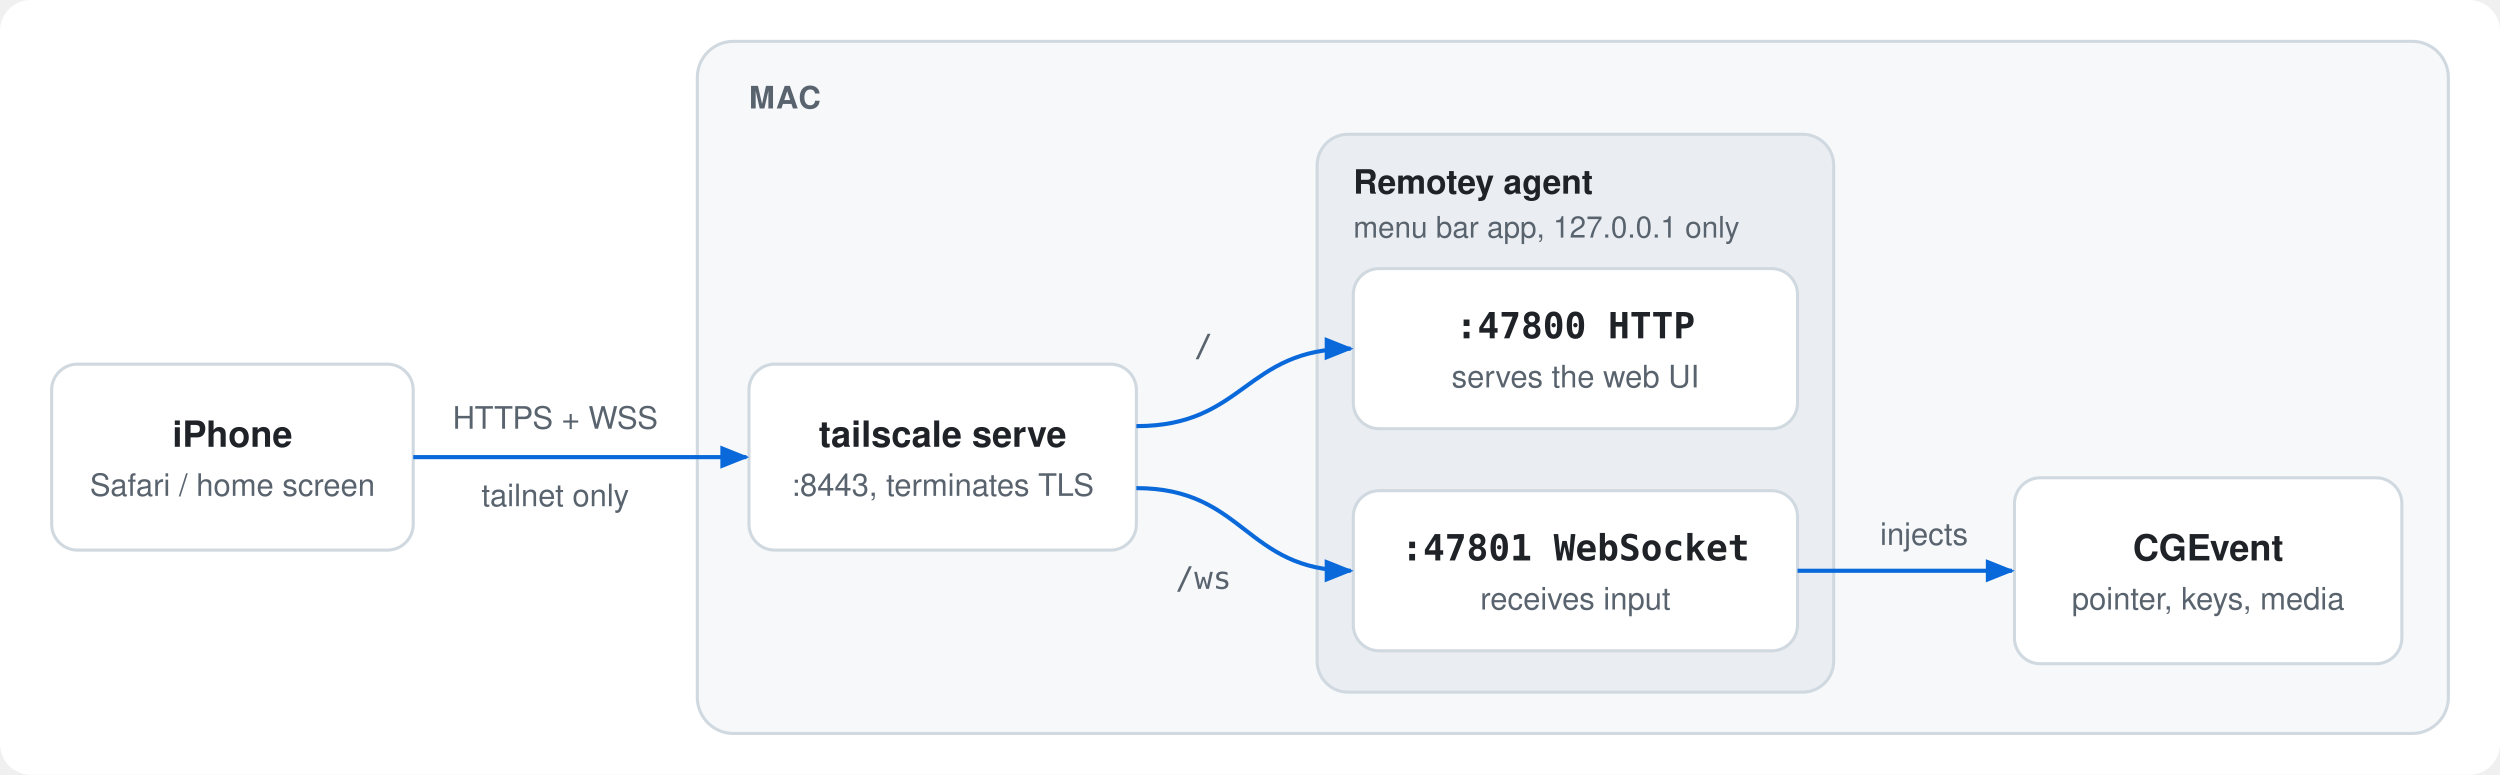
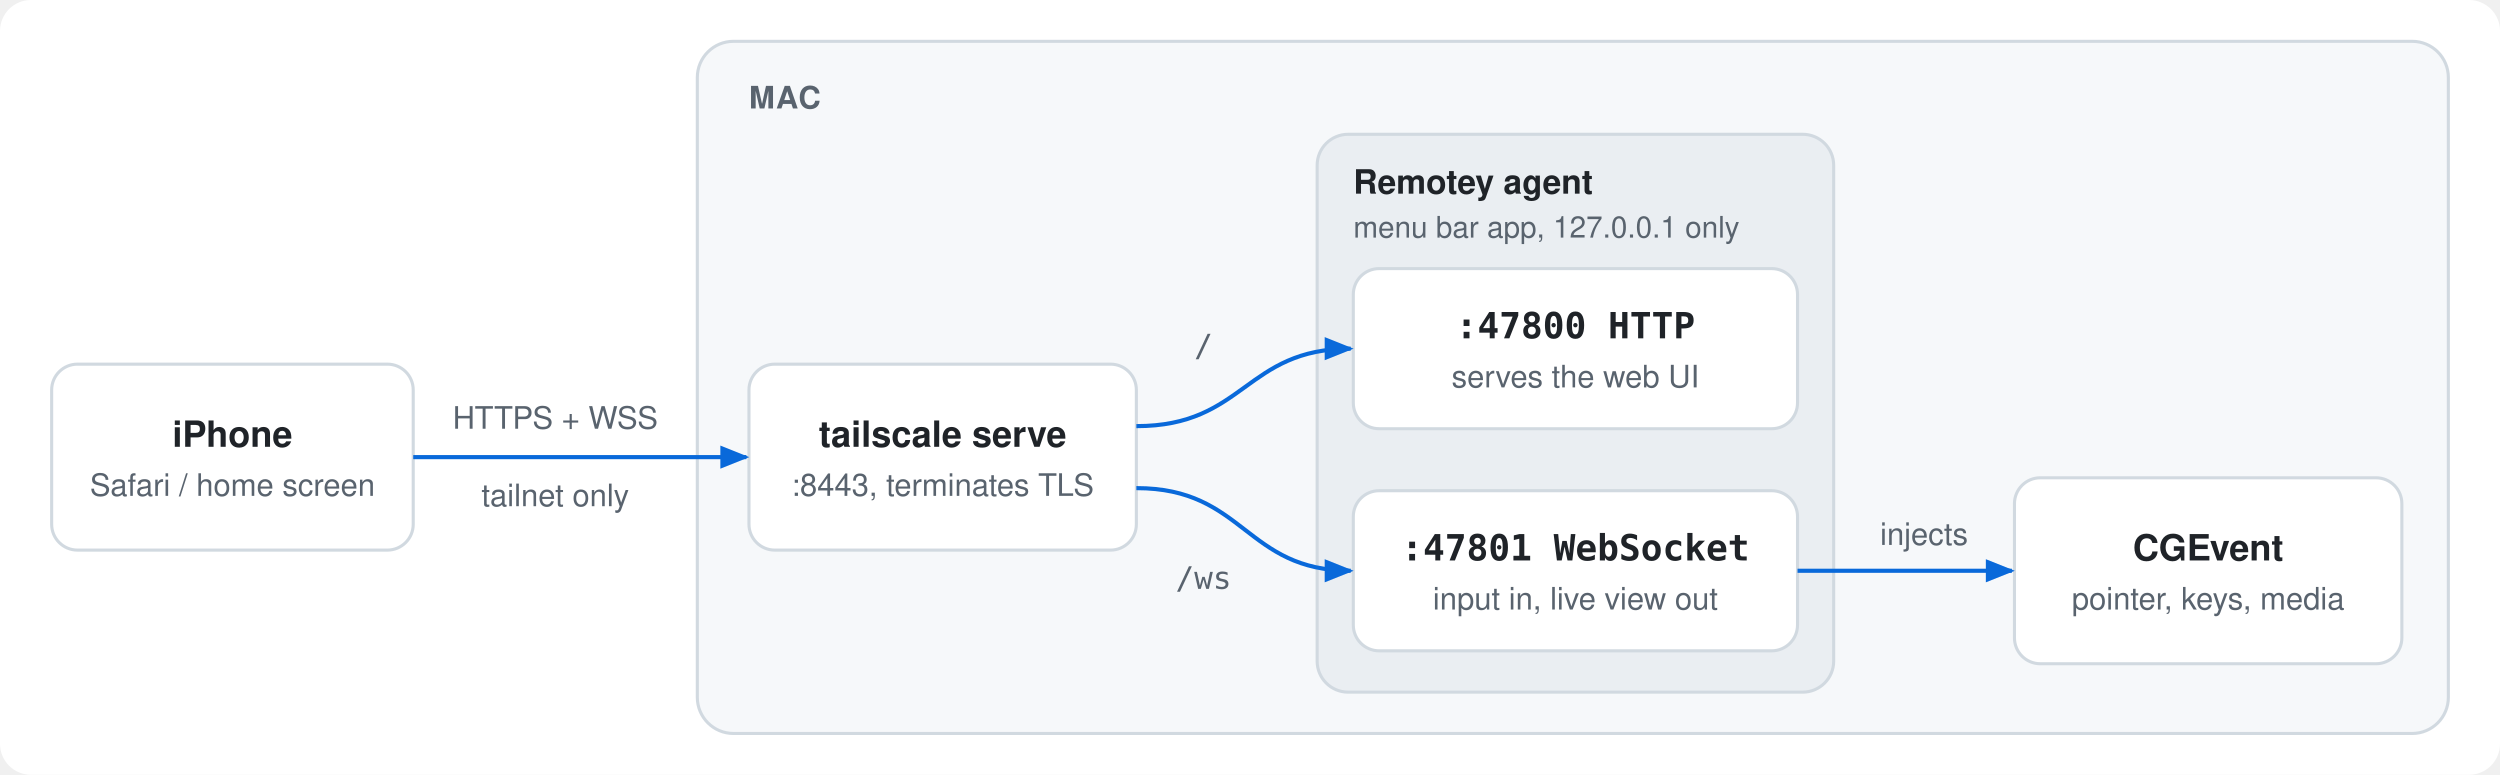
<svg xmlns="http://www.w3.org/2000/svg" viewBox="0 0 968 300" width="968" height="300" role="img" aria-label="iPhone connects over HTTPS and WSS through tailscale serve to the Remotey agent on the Mac, which injects input via CGEvent">
  <style>
text{font-family:-apple-system,BlinkMacSystemFont,"Segoe UI",Helvetica,Arial,sans-serif;fill:#1f2328}
.t{font-size:14px;font-weight:600;text-anchor:middle}
.s{font-size:12px;fill:#59636e;text-anchor:middle}
.g{font-size:12px;font-weight:600;fill:#59636e;letter-spacing:.04em}
.l{font-size:12px;fill:#59636e;text-anchor:middle}
.m{font-family:ui-monospace,SFMono-Regular,Menlo,Consolas,monospace}
.box{fill:#ffffff;stroke:#d1d9e0;stroke-width:1.2}
.e{fill:none;stroke:#0969da;stroke-width:1.6}
</style>
  <defs>
    <marker id="a" viewBox="0 0 10 10" refX="9" refY="5" markerWidth="7" markerHeight="7" orient="auto">
      <path d="M0,1 L10,5 L0,9 z" fill="#0969da" />
    </marker>
  </defs>
  <rect width="968" height="300" rx="12" fill="#ffffff" />
  <rect x="270" y="16" width="678" height="268" rx="14" fill="#f6f8fa" stroke="#d1d9e0" stroke-width="1.2" />
  <text class="g" x="290" y="42">MAC</text>
  <rect x="510" y="52" width="200" height="216" rx="12" fill="#eaeef2" stroke="#d1d9e0" stroke-width="1.2" />
  <text x="524" y="75" font-size="13" font-weight="600">Remotey agent</text>
  <text x="524" y="92" style="font-size:11.5px;fill:#59636e">menu bar app, 127.0.0.1 only</text>
  <rect class="box" x="20" y="141" width="140" height="72" rx="10" />
  <text class="t" x="90.0" y="173.0">iPhone</text>
  <text class="s" x="90.0" y="192.0">Safari / home screen</text>
  <rect class="box" x="290" y="141" width="150" height="72" rx="10" />
  <text class="t" x="365.0" y="173.0">tailscale serve</text>
  <text class="s" x="365.0" y="192.0">:8443, terminates TLS</text>
  <rect class="box" x="524" y="104" width="172" height="62" rx="10" />
  <text class="t m" x="610.0" y="131.0">:47800 HTTP</text>
  <text class="s" x="610.0" y="150.0">serves the web UI</text>
  <rect class="box" x="524" y="190" width="172" height="62" rx="10" />
  <text class="t m" x="610.0" y="217.0">:47801 WebSocket</text>
-   <text class="s" x="610.0" y="236.0">receives input</text>
+   <text class="s" x="610.0" y="236.0">input in, live view out</text>
  <rect class="box" x="780" y="185" width="150" height="72" rx="10" />
  <text class="t" x="855.0" y="217.0">CGEvent</text>
  <text class="s" x="855.0" y="236.0">pointer, keys, media</text>
  <path class="e" marker-end="url(#a)" d="M160,177 H289" />
  <text class="l" x="215" y="166">HTTPS + WSS</text>
  <text class="l" x="215" y="196">tailnet only</text>
  <path class="e" marker-end="url(#a)" d="M440,165 C482,165 482,135 523,135" />
  <path class="e" marker-end="url(#a)" d="M440,189 C482,189 482,221 523,221" />
  <text class="l m" x="466" y="138">/</text>
  <text class="l m" x="466" y="228">/ws</text>
  <path class="e" marker-end="url(#a)" d="M696,221 H779" />
  <text class="l" x="745" y="211">injects</text>
</svg>
